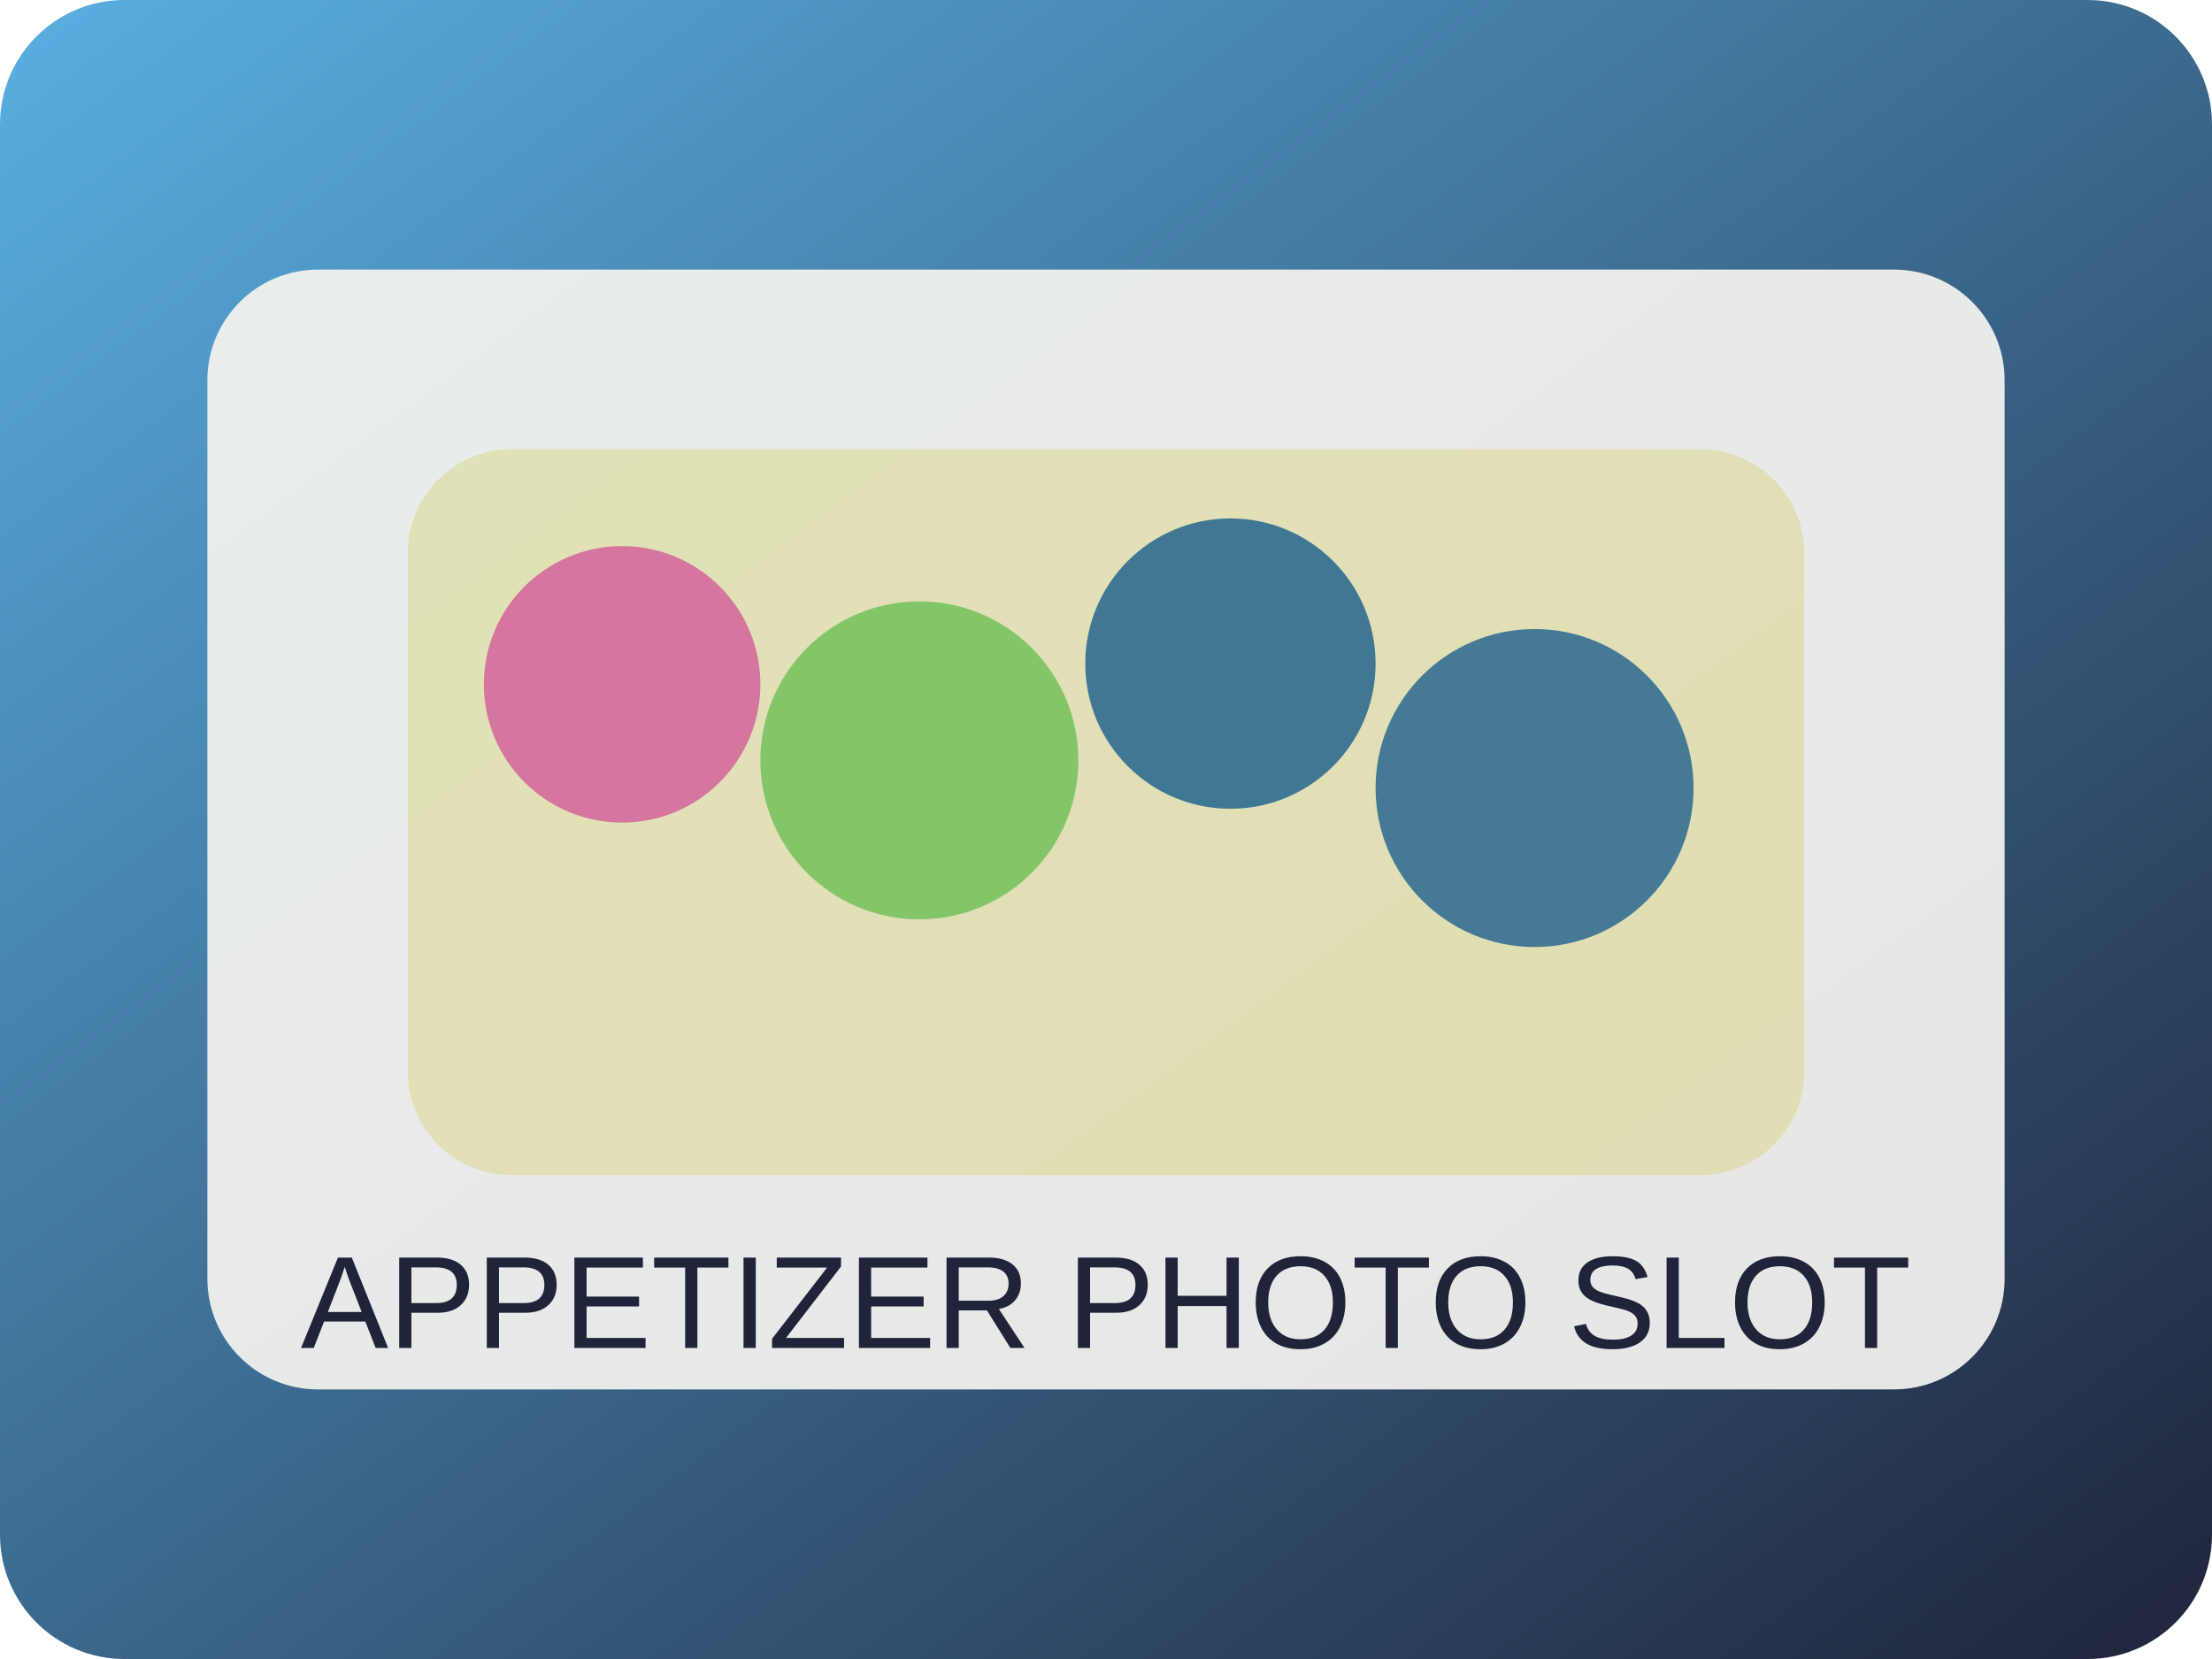
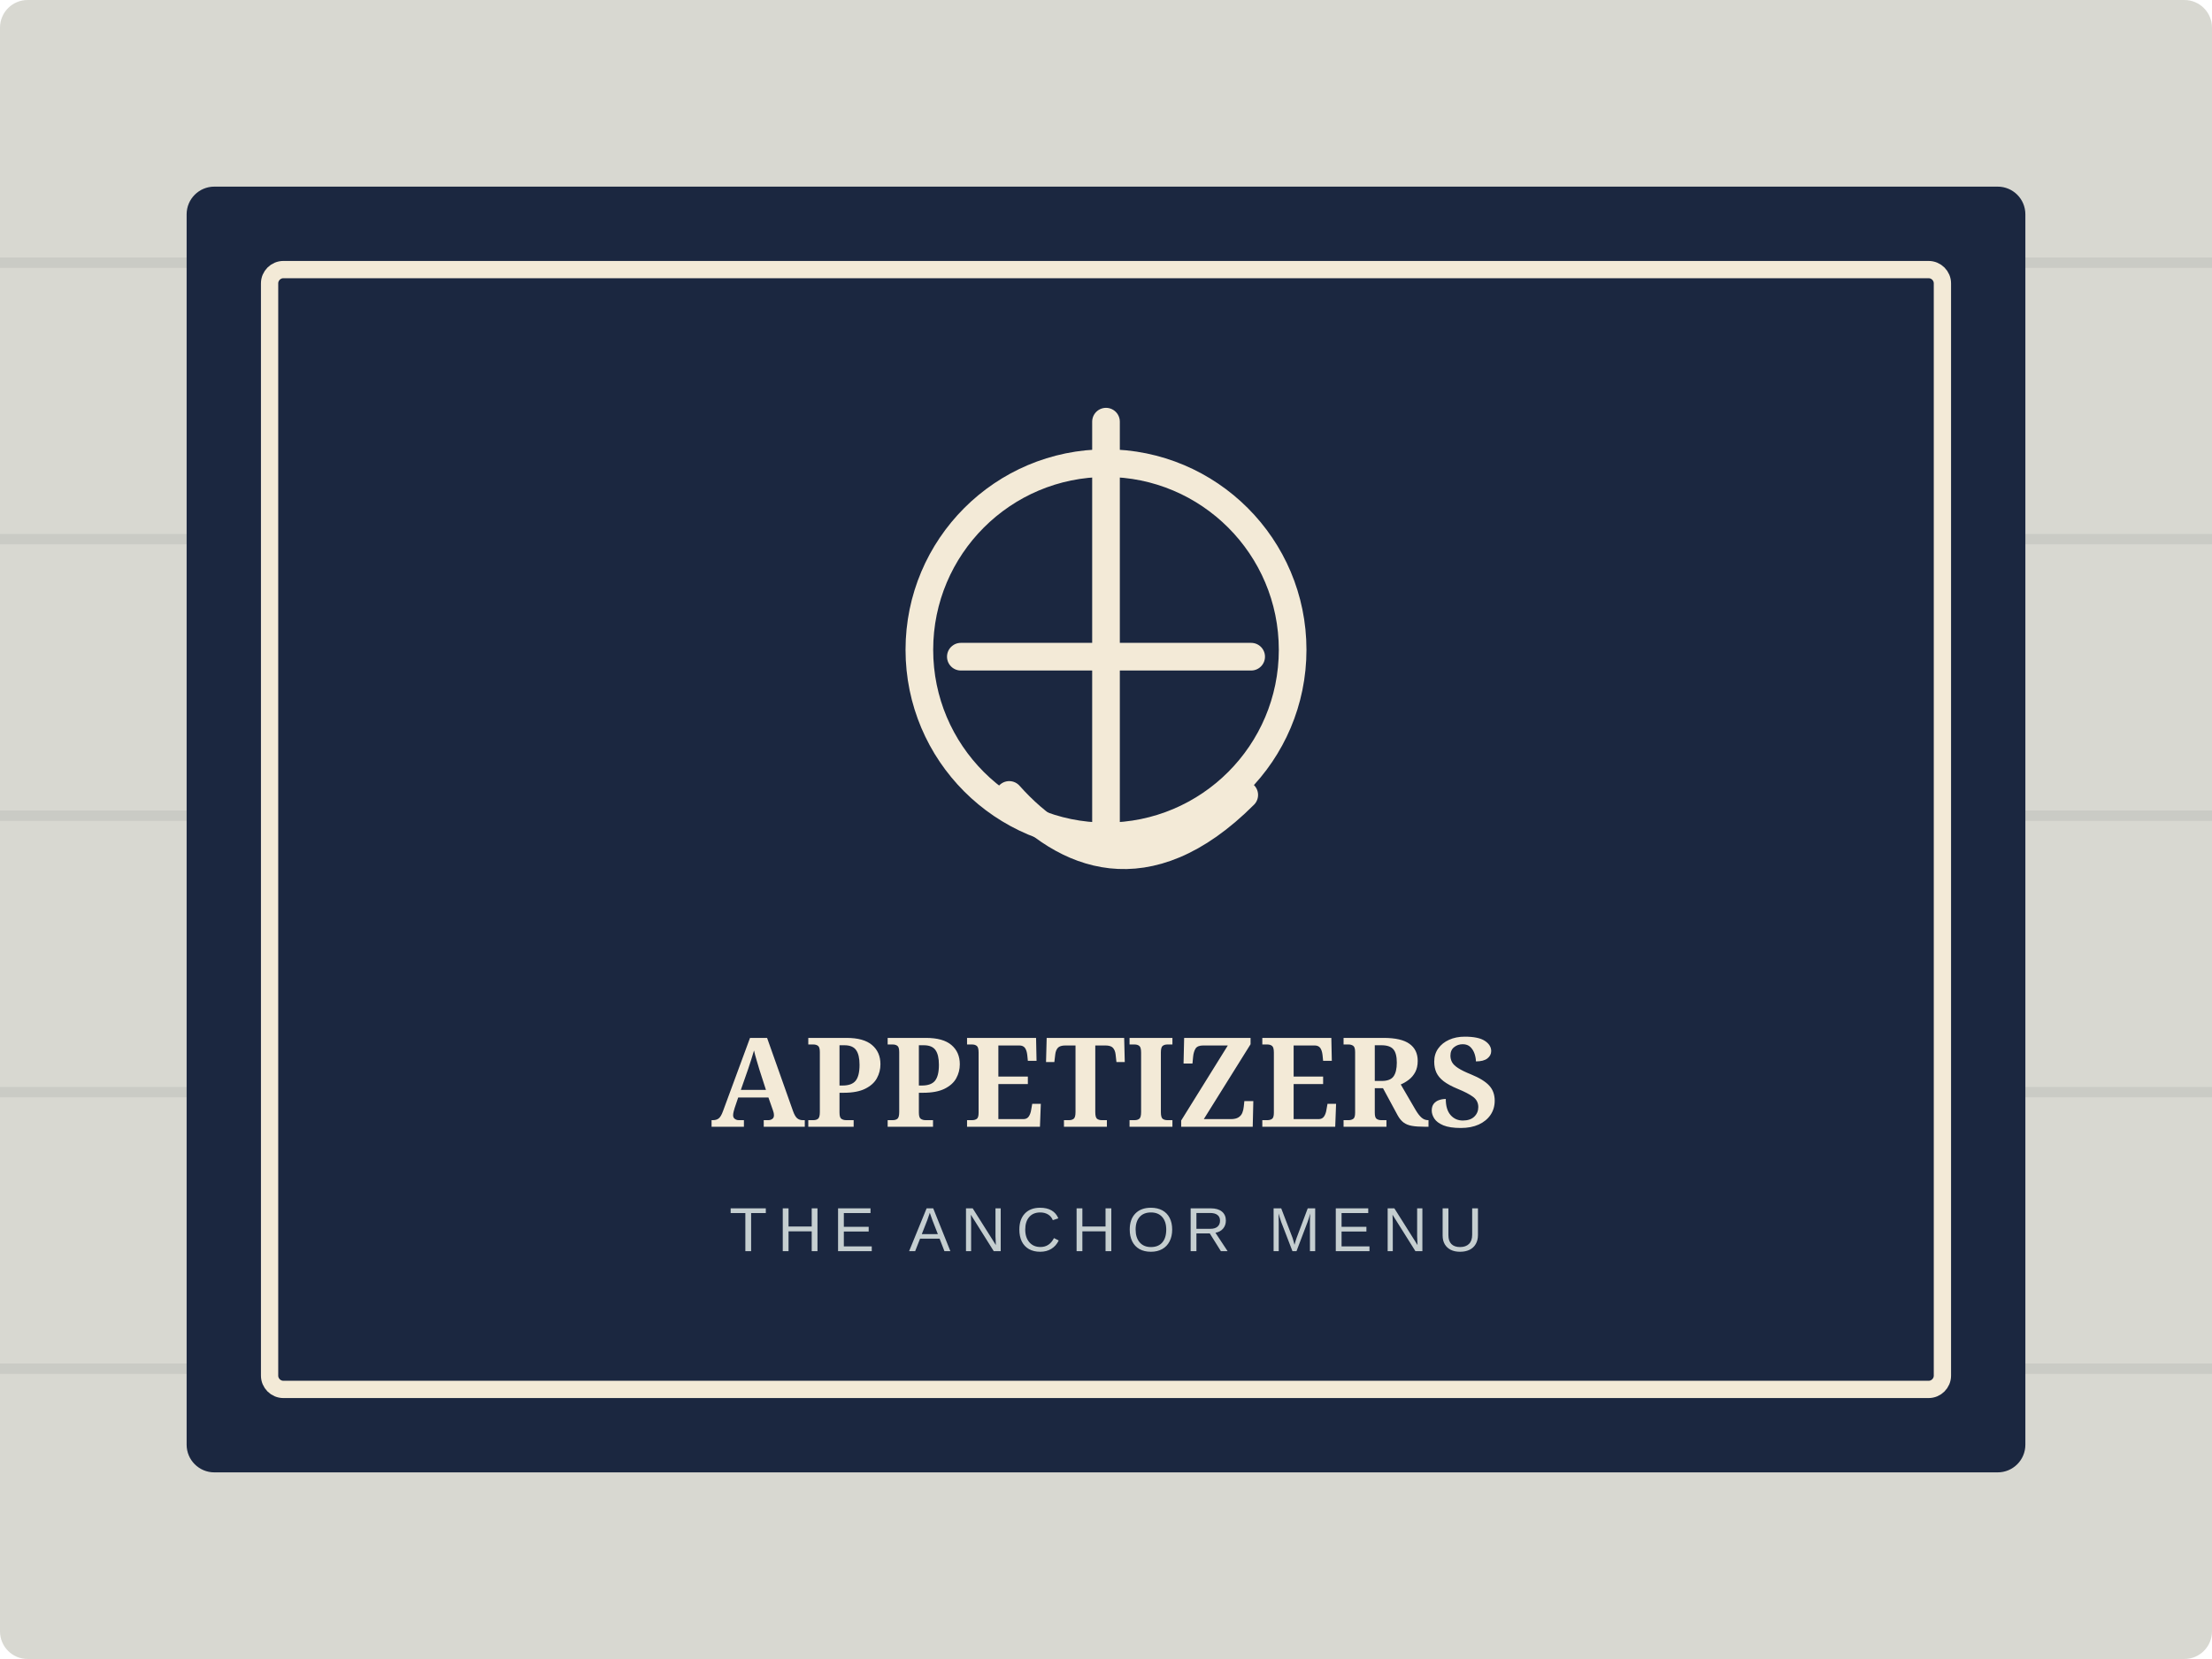
<svg xmlns="http://www.w3.org/2000/svg" viewBox="0 0 640 480" role="img" aria-labelledby="title desc">
-   <defs>
-     <linearGradient id="bg" x1="0%" y1="0%" x2="100%" y2="100%">
-       <stop offset="0%" stop-color="#59afe2" />
-       <stop offset="100%" stop-color="#1f243a" />
-     </linearGradient>
-   </defs>
-   <rect width="640" height="480" rx="36" fill="url(#bg)" />
-   <rect x="60" y="78" width="520" height="324" rx="32" fill="#f2f2ee" opacity="0.94" />
-   <rect x="118" y="130" width="404" height="210" rx="30" fill="#d5ca55" opacity="0.35" />
-   <circle cx="180" cy="198" r="40" fill="#d25898" opacity="0.78" />
-   <circle cx="266" cy="220" r="46" fill="#79c25f" opacity="0.88" />
-   <circle cx="356" cy="192" r="42" fill="#2f6d90" opacity="0.9" />
-   <circle cx="444" cy="228" r="46" fill="#377191" opacity="0.92" />
-   <text x="320" y="390" text-anchor="middle" font-family="Arial, sans-serif" font-size="38" fill="#1f243a">APPETIZER PHOTO SLOT</text>
+   <rect width="640" height="480" rx="8" fill="#d8d8d1" />
+   <path d="M0 76h640M0 156h640M0 236h640M0 316h640M0 396h640" stroke="#b8b9b4" stroke-width="3" opacity=".42" />
+   <rect x="54" y="54" width="532" height="372" rx="8" fill="#1b2740" />
+   <rect x="78" y="78" width="484" height="324" rx="4" fill="none" stroke="#f3ead7" stroke-width="5" />
+   <circle cx="320" cy="188" r="54" fill="none" stroke="#f3ead7" stroke-width="8" />
+   <path d="M320 122v118M278 190h84M292 230c16 18 40 28 68 0" fill="none" stroke="#f3ead7" stroke-width="8" stroke-linecap="round" />
+   <text x="320" y="326" text-anchor="middle" font-family="Georgia, serif" font-size="36" font-weight="700" fill="#f3ead7">APPETIZERS</text>
+   <text x="320" y="362" text-anchor="middle" font-family="Arial, sans-serif" font-size="18" letter-spacing="3" fill="#c5ced0">THE ANCHOR MENU</text>
</svg>
